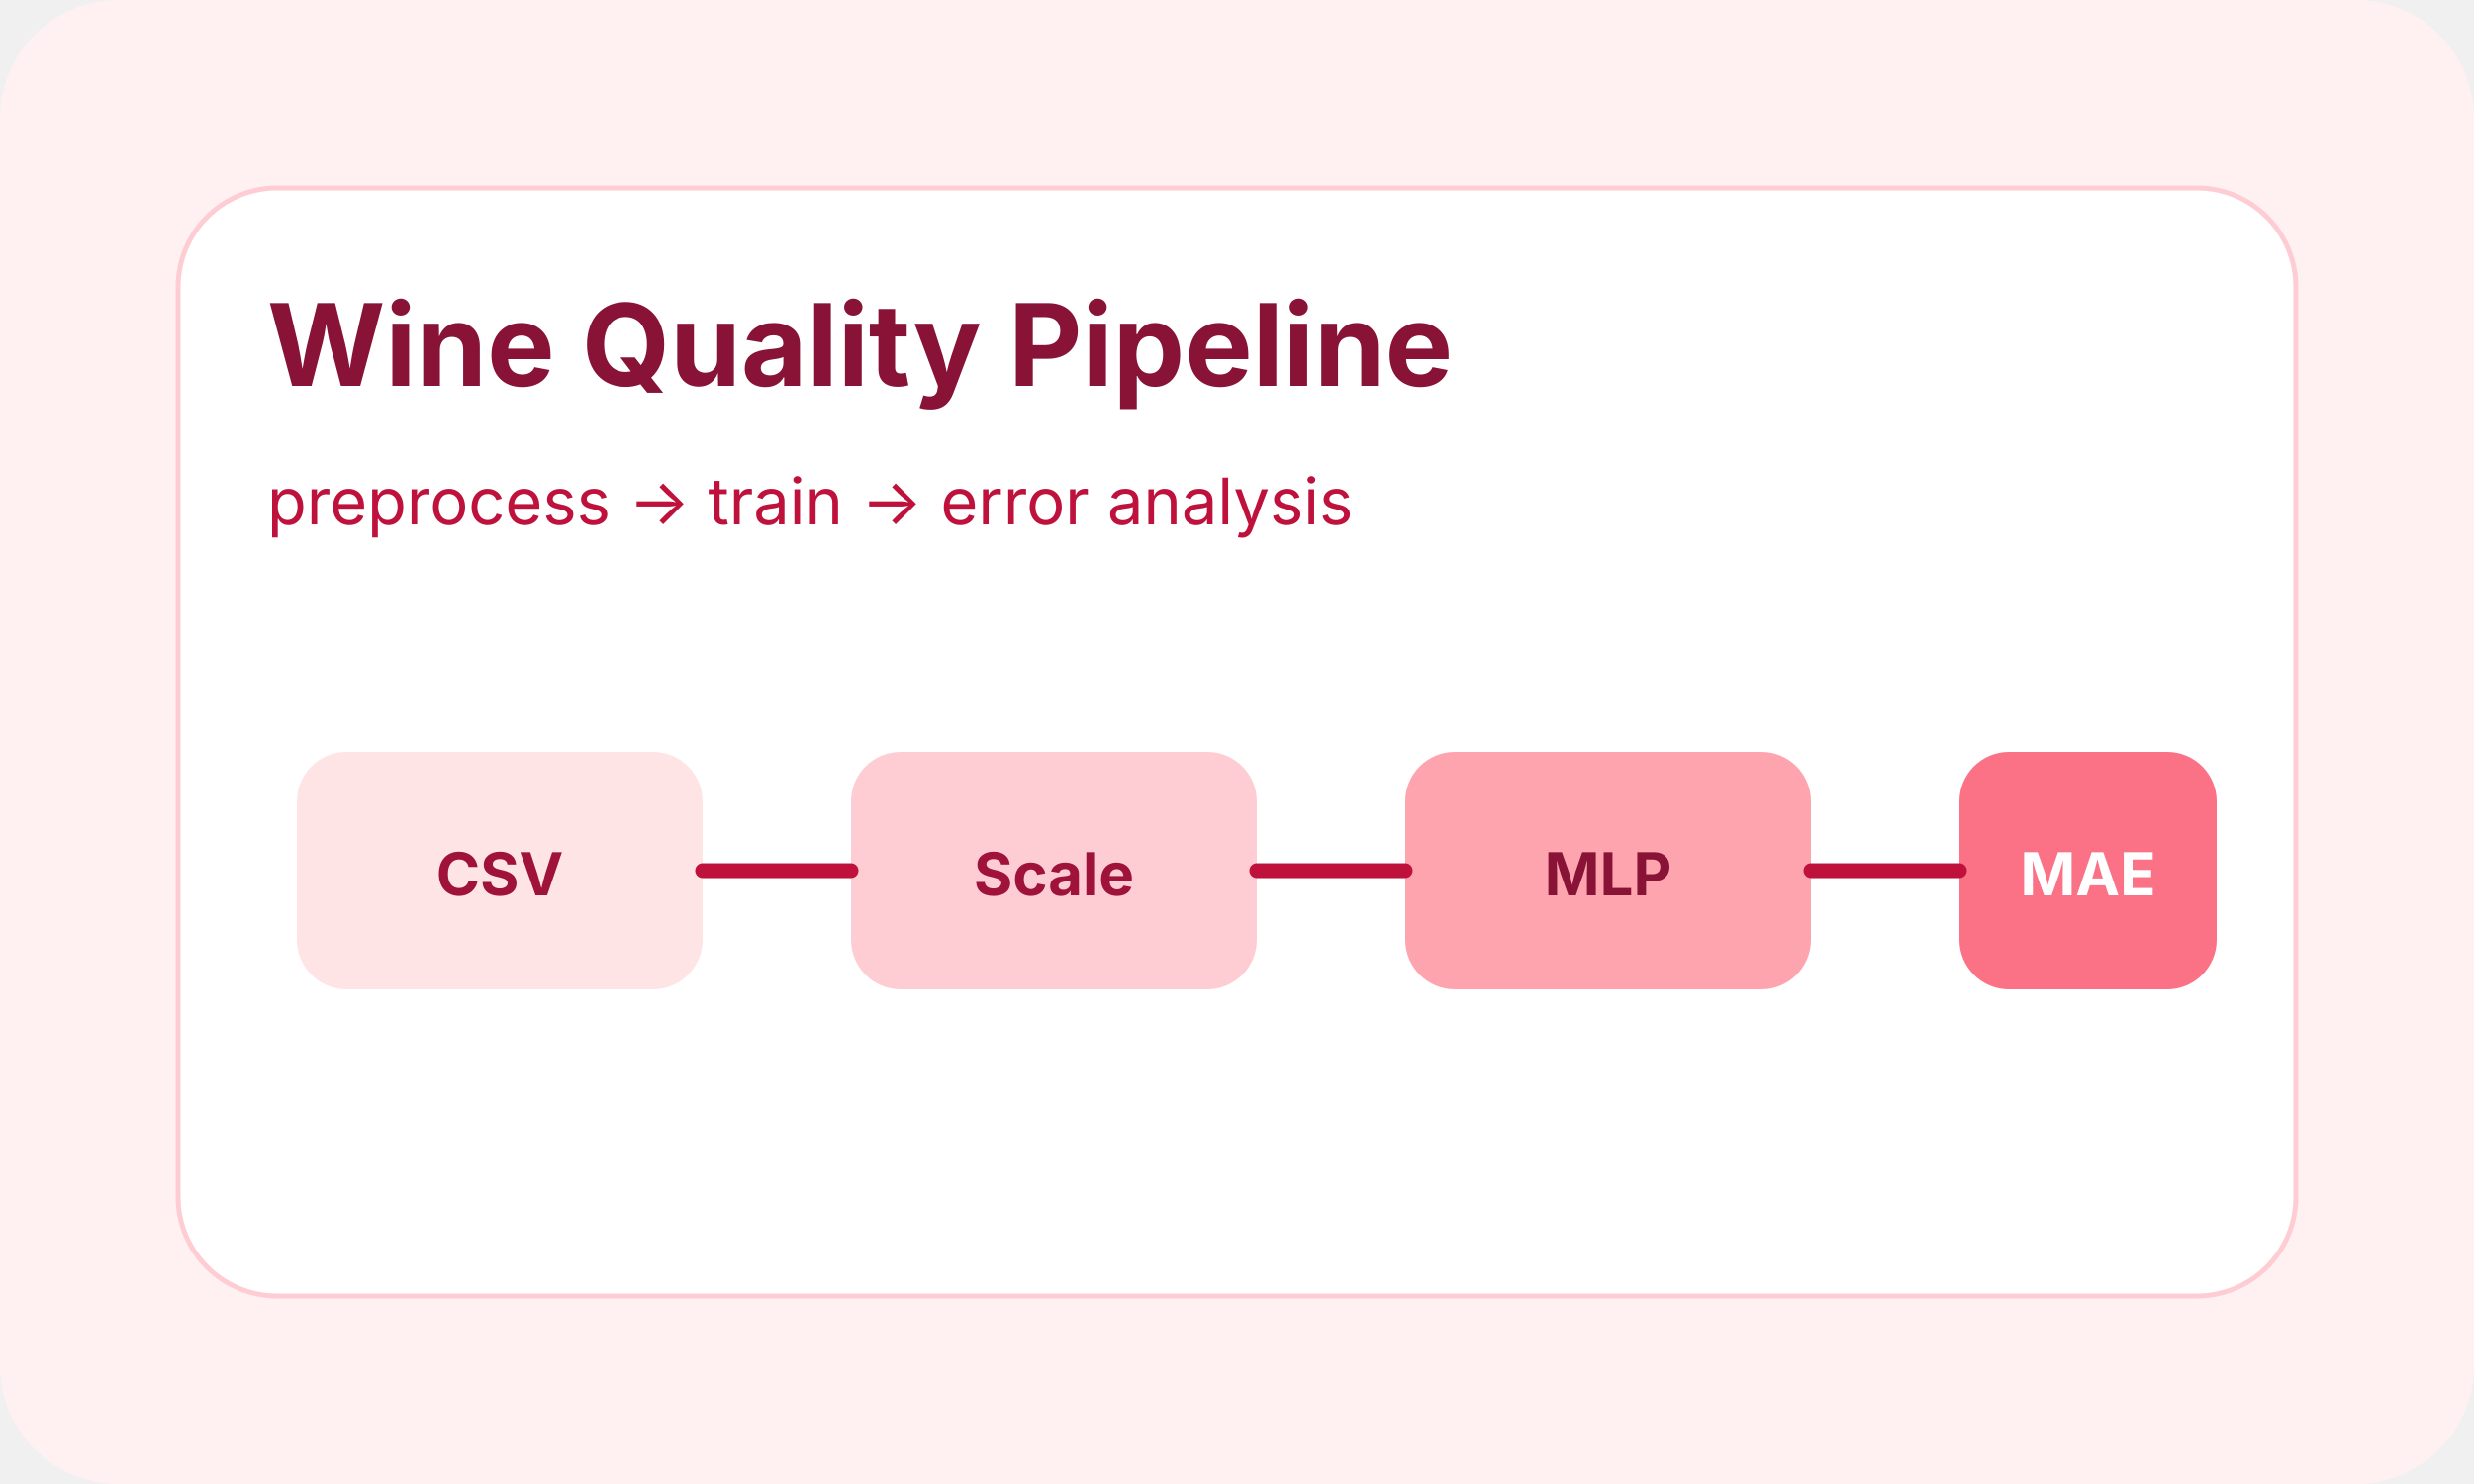
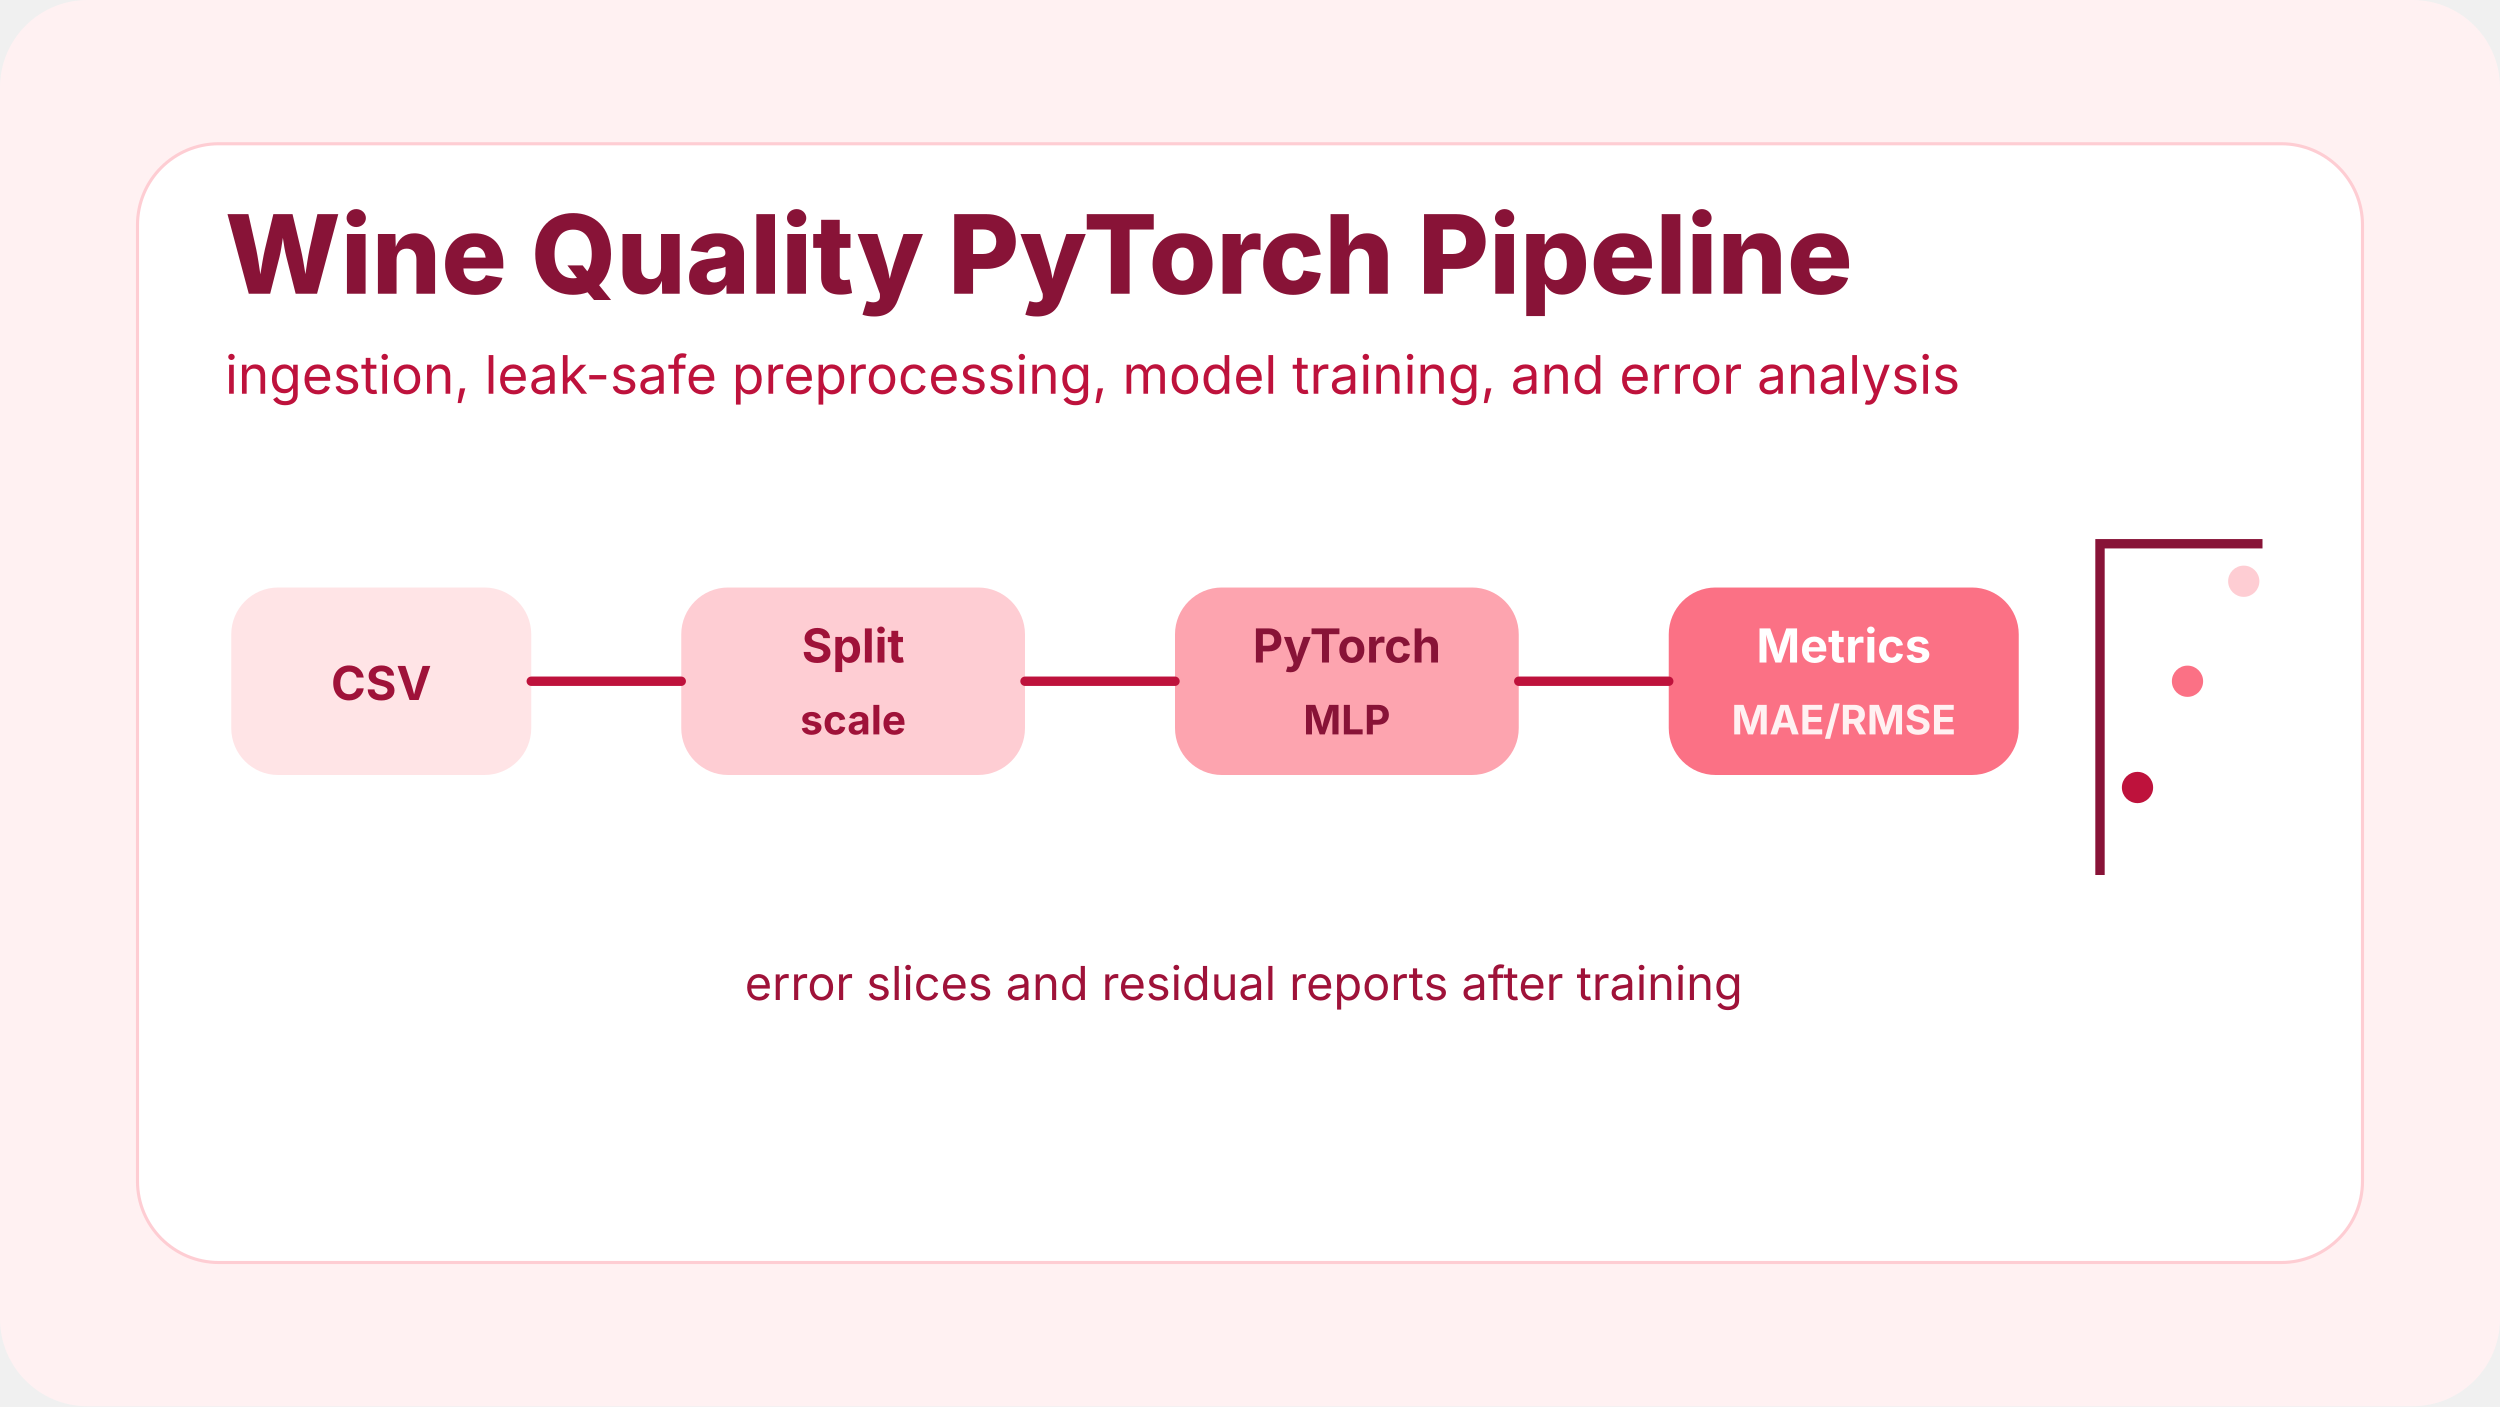
- <svg xmlns="http://www.w3.org/2000/svg" viewBox="0 0 500 300" role="img" aria-label="Wine quality PyTorch pipeline">
-   <rect width="500" height="300" rx="24" fill="#fff1f2" />
-   <rect x="36" y="38" width="428" height="224" rx="20" fill="#ffffff" stroke="#fecdd3" />
-   <text x="54" y="78" font-family="Inter, Arial, sans-serif" font-size="23" font-weight="700" fill="#881337">Wine Quality Pipeline</text>
-   <text x="54" y="106" font-family="Inter, Arial, sans-serif" font-size="13" fill="#be123c">preprocess → train → error analysis</text>
-   <g font-family="Inter, Arial, sans-serif" font-size="12" font-weight="700" text-anchor="middle">
-     <rect x="60" y="152" width="82" height="48" rx="10" fill="#ffe4e6" />
-     <text x="101" y="181" fill="#9f1239">CSV</text>
-     <rect x="172" y="152" width="82" height="48" rx="10" fill="#fecdd3" />
-     <text x="213" y="181" fill="#9f1239">Scale</text>
-     <rect x="284" y="152" width="82" height="48" rx="10" fill="#fda4af" />
-     <text x="325" y="181" fill="#881337">MLP</text>
-     <rect x="396" y="152" width="52" height="48" rx="10" fill="#fb7185" />
-     <text x="422" y="181" fill="#ffffff">MAE</text>
+ <svg xmlns="http://www.w3.org/2000/svg" viewBox="0 0 800 450" role="img" aria-label="Wine quality PyTorch data pipeline">
+   <rect width="800" height="450" rx="28" fill="#fff1f2" />
+   <rect x="44" y="46" width="712" height="358" rx="26" fill="#ffffff" stroke="#fecdd3" />
+   <text x="72" y="94" font-family="Inter, Arial, sans-serif" font-size="35" font-weight="800" fill="#881337">Wine Quality PyTorch Pipeline</text>
+   <text x="72" y="126" font-family="Inter, Arial, sans-serif" font-size="17" fill="#be123c">ingestion, leak-safe preprocessing, model training, and error analysis</text>
+   <g font-family="Inter, Arial, sans-serif" text-anchor="middle" font-weight="700">
+     <rect x="74" y="188" width="96" height="60" rx="15" fill="#ffe4e6" />
+     <text x="122" y="224" font-size="15" fill="#9f1239">CSV</text>
+     <rect x="218" y="188" width="110" height="60" rx="15" fill="#fecdd3" />
+     <text x="273" y="212" font-size="15" fill="#9f1239">Split</text>
+     <text x="273" y="235" font-size="13" fill="#9f1239">scale</text>
+     <rect x="376" y="188" width="110" height="60" rx="15" fill="#fda4af" />
+     <text x="431" y="212" font-size="15" fill="#881337">PyTorch</text>
+     <text x="431" y="235" font-size="13" fill="#881337">MLP</text>
+     <rect x="534" y="188" width="112" height="60" rx="15" fill="#fb7185" />
+     <text x="590" y="212" font-size="15" fill="#ffffff">Metrics</text>
+     <text x="590" y="235" font-size="13" fill="#fff1f2">MAE/RMSE</text>
  </g>
-   <path d="M142 176h30M254 176h30M366 176h30" stroke="#be123c" stroke-width="3" fill="none" stroke-linecap="round" />
+   <polyline points="672,280 672,174 724,174" fill="none" stroke="#881337" stroke-width="3" />
+   <circle cx="684" cy="252" r="5" fill="#be123c" />
+   <circle cx="700" cy="218" r="5" fill="#fb7185" />
+   <circle cx="718" cy="186" r="5" fill="#fecdd3" />
+   <path d="M170 218h48M328 218h48M486 218h48" stroke="#be123c" stroke-width="3" fill="none" stroke-linecap="round" />
+   <text x="398" y="320" text-anchor="middle" font-family="Inter, Arial, sans-serif" font-size="15" fill="#9f1239">error slices and residual reports after training</text>
</svg>
